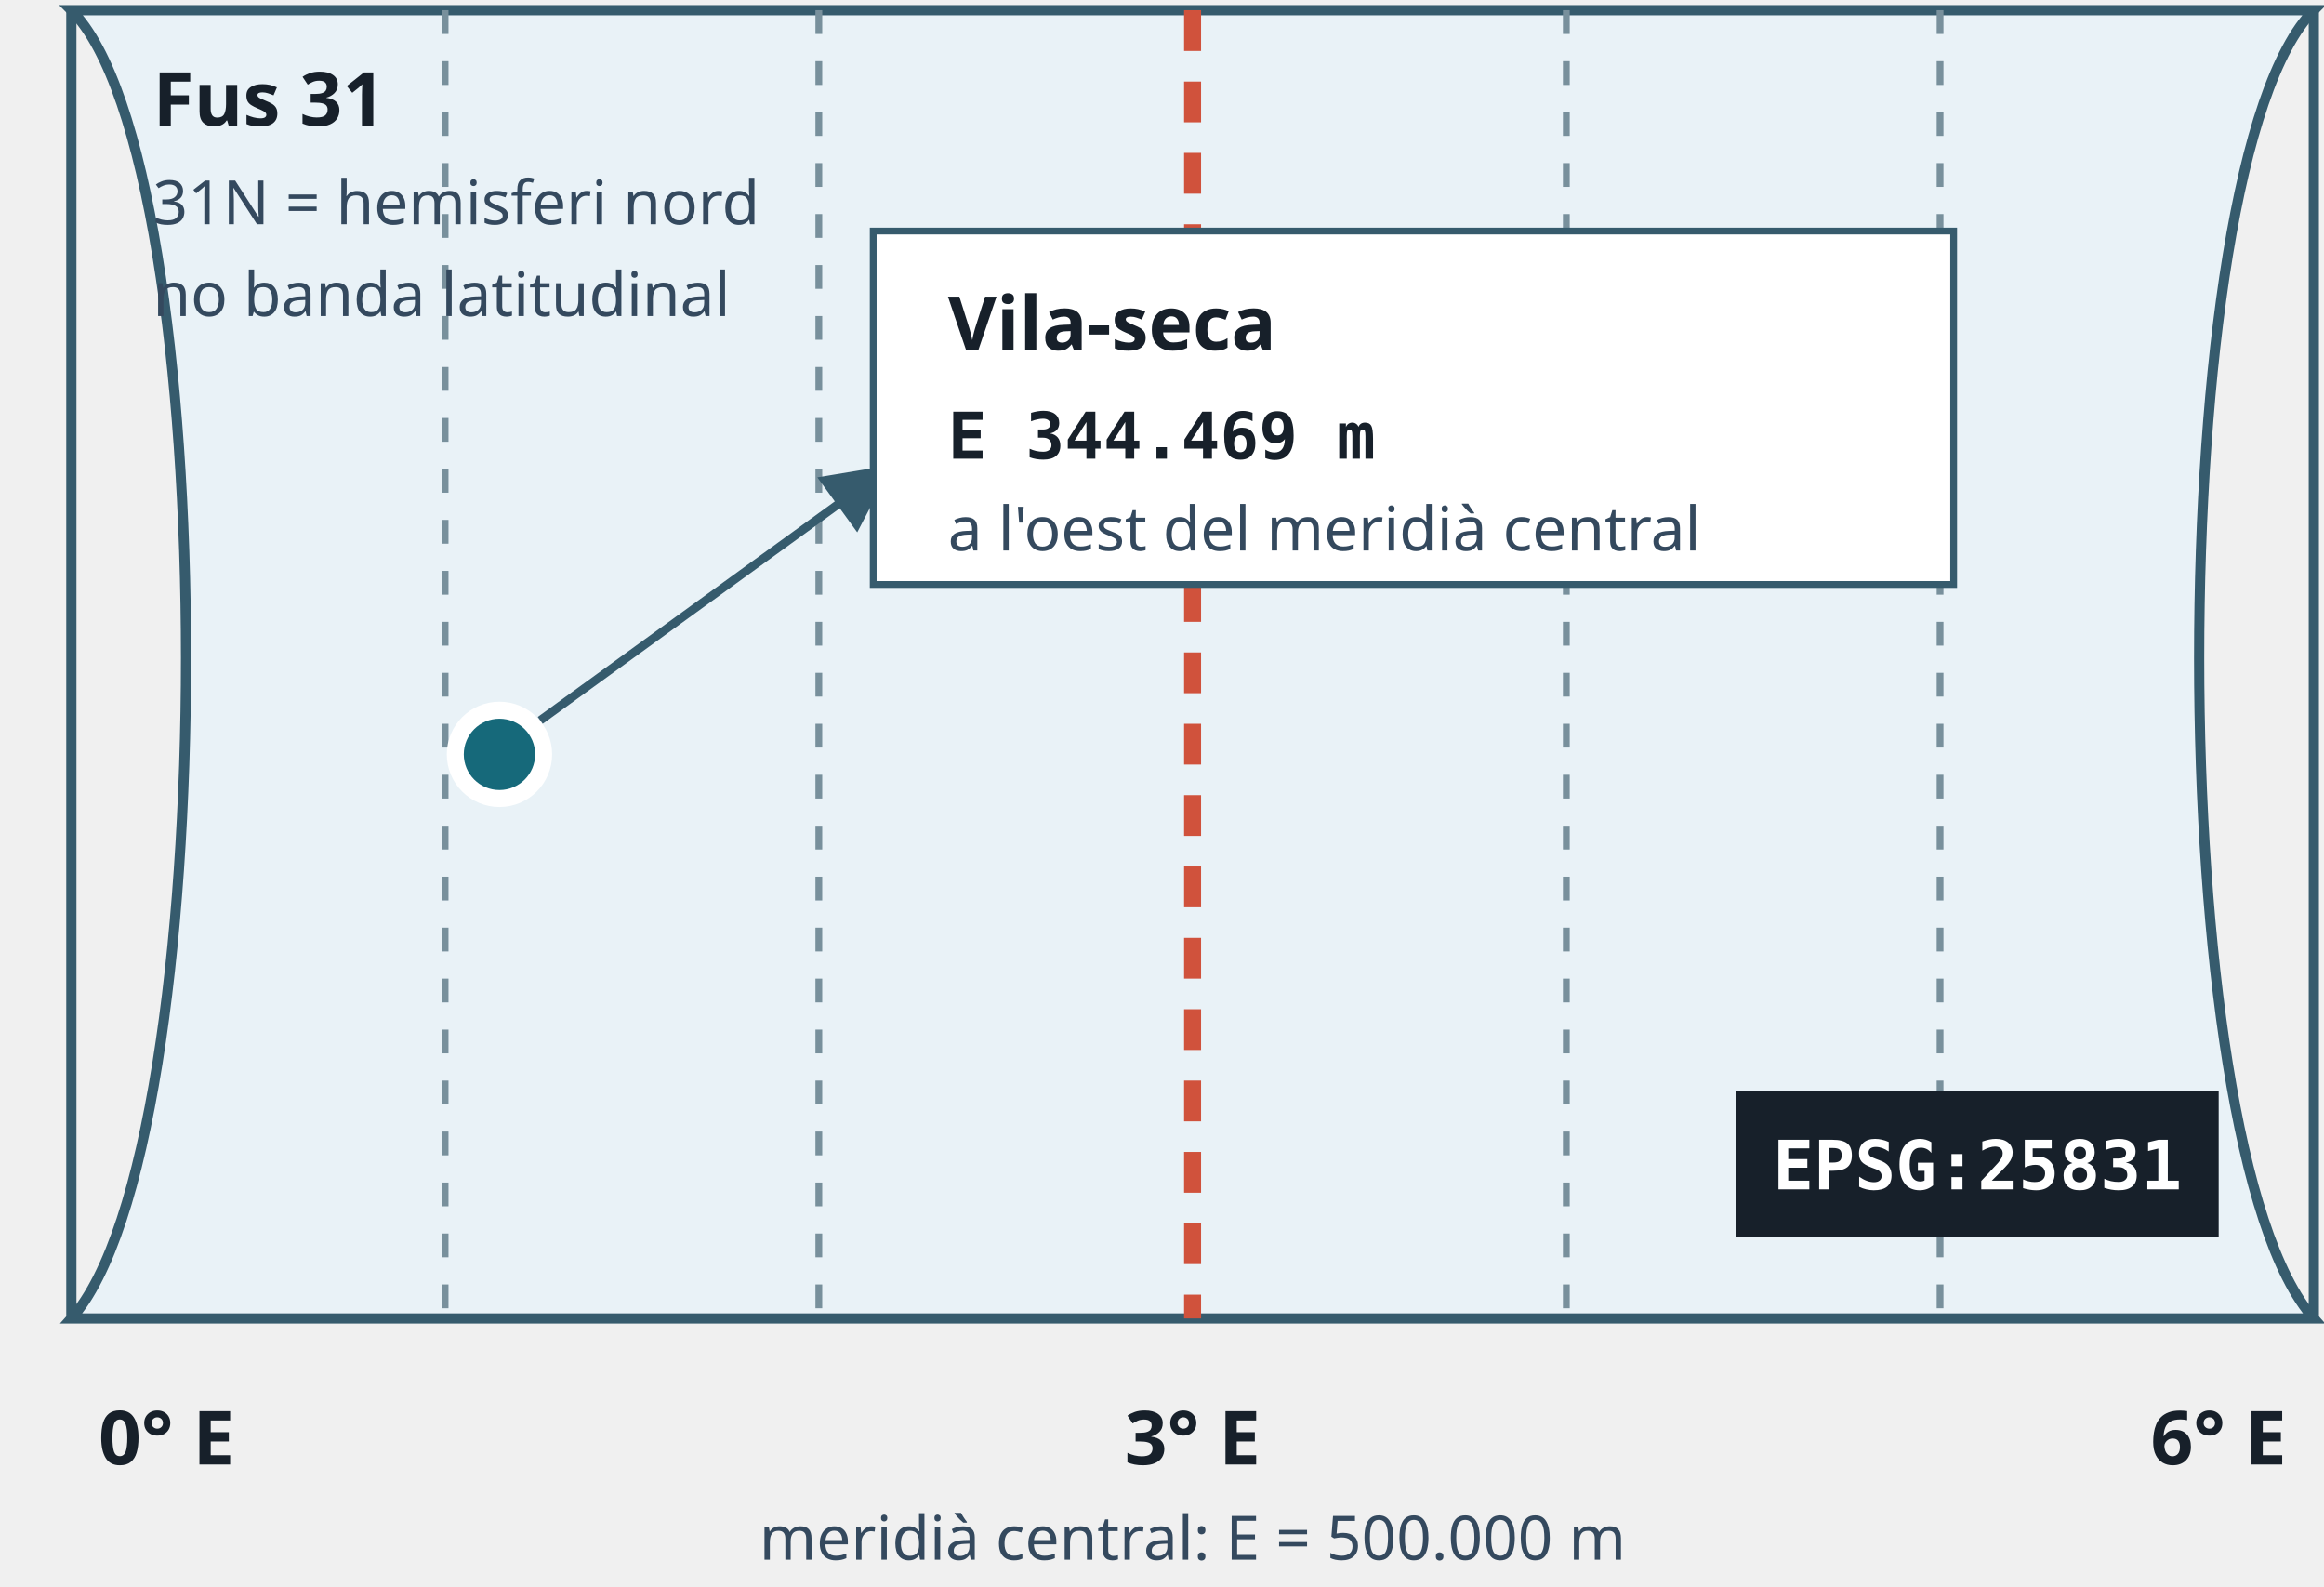
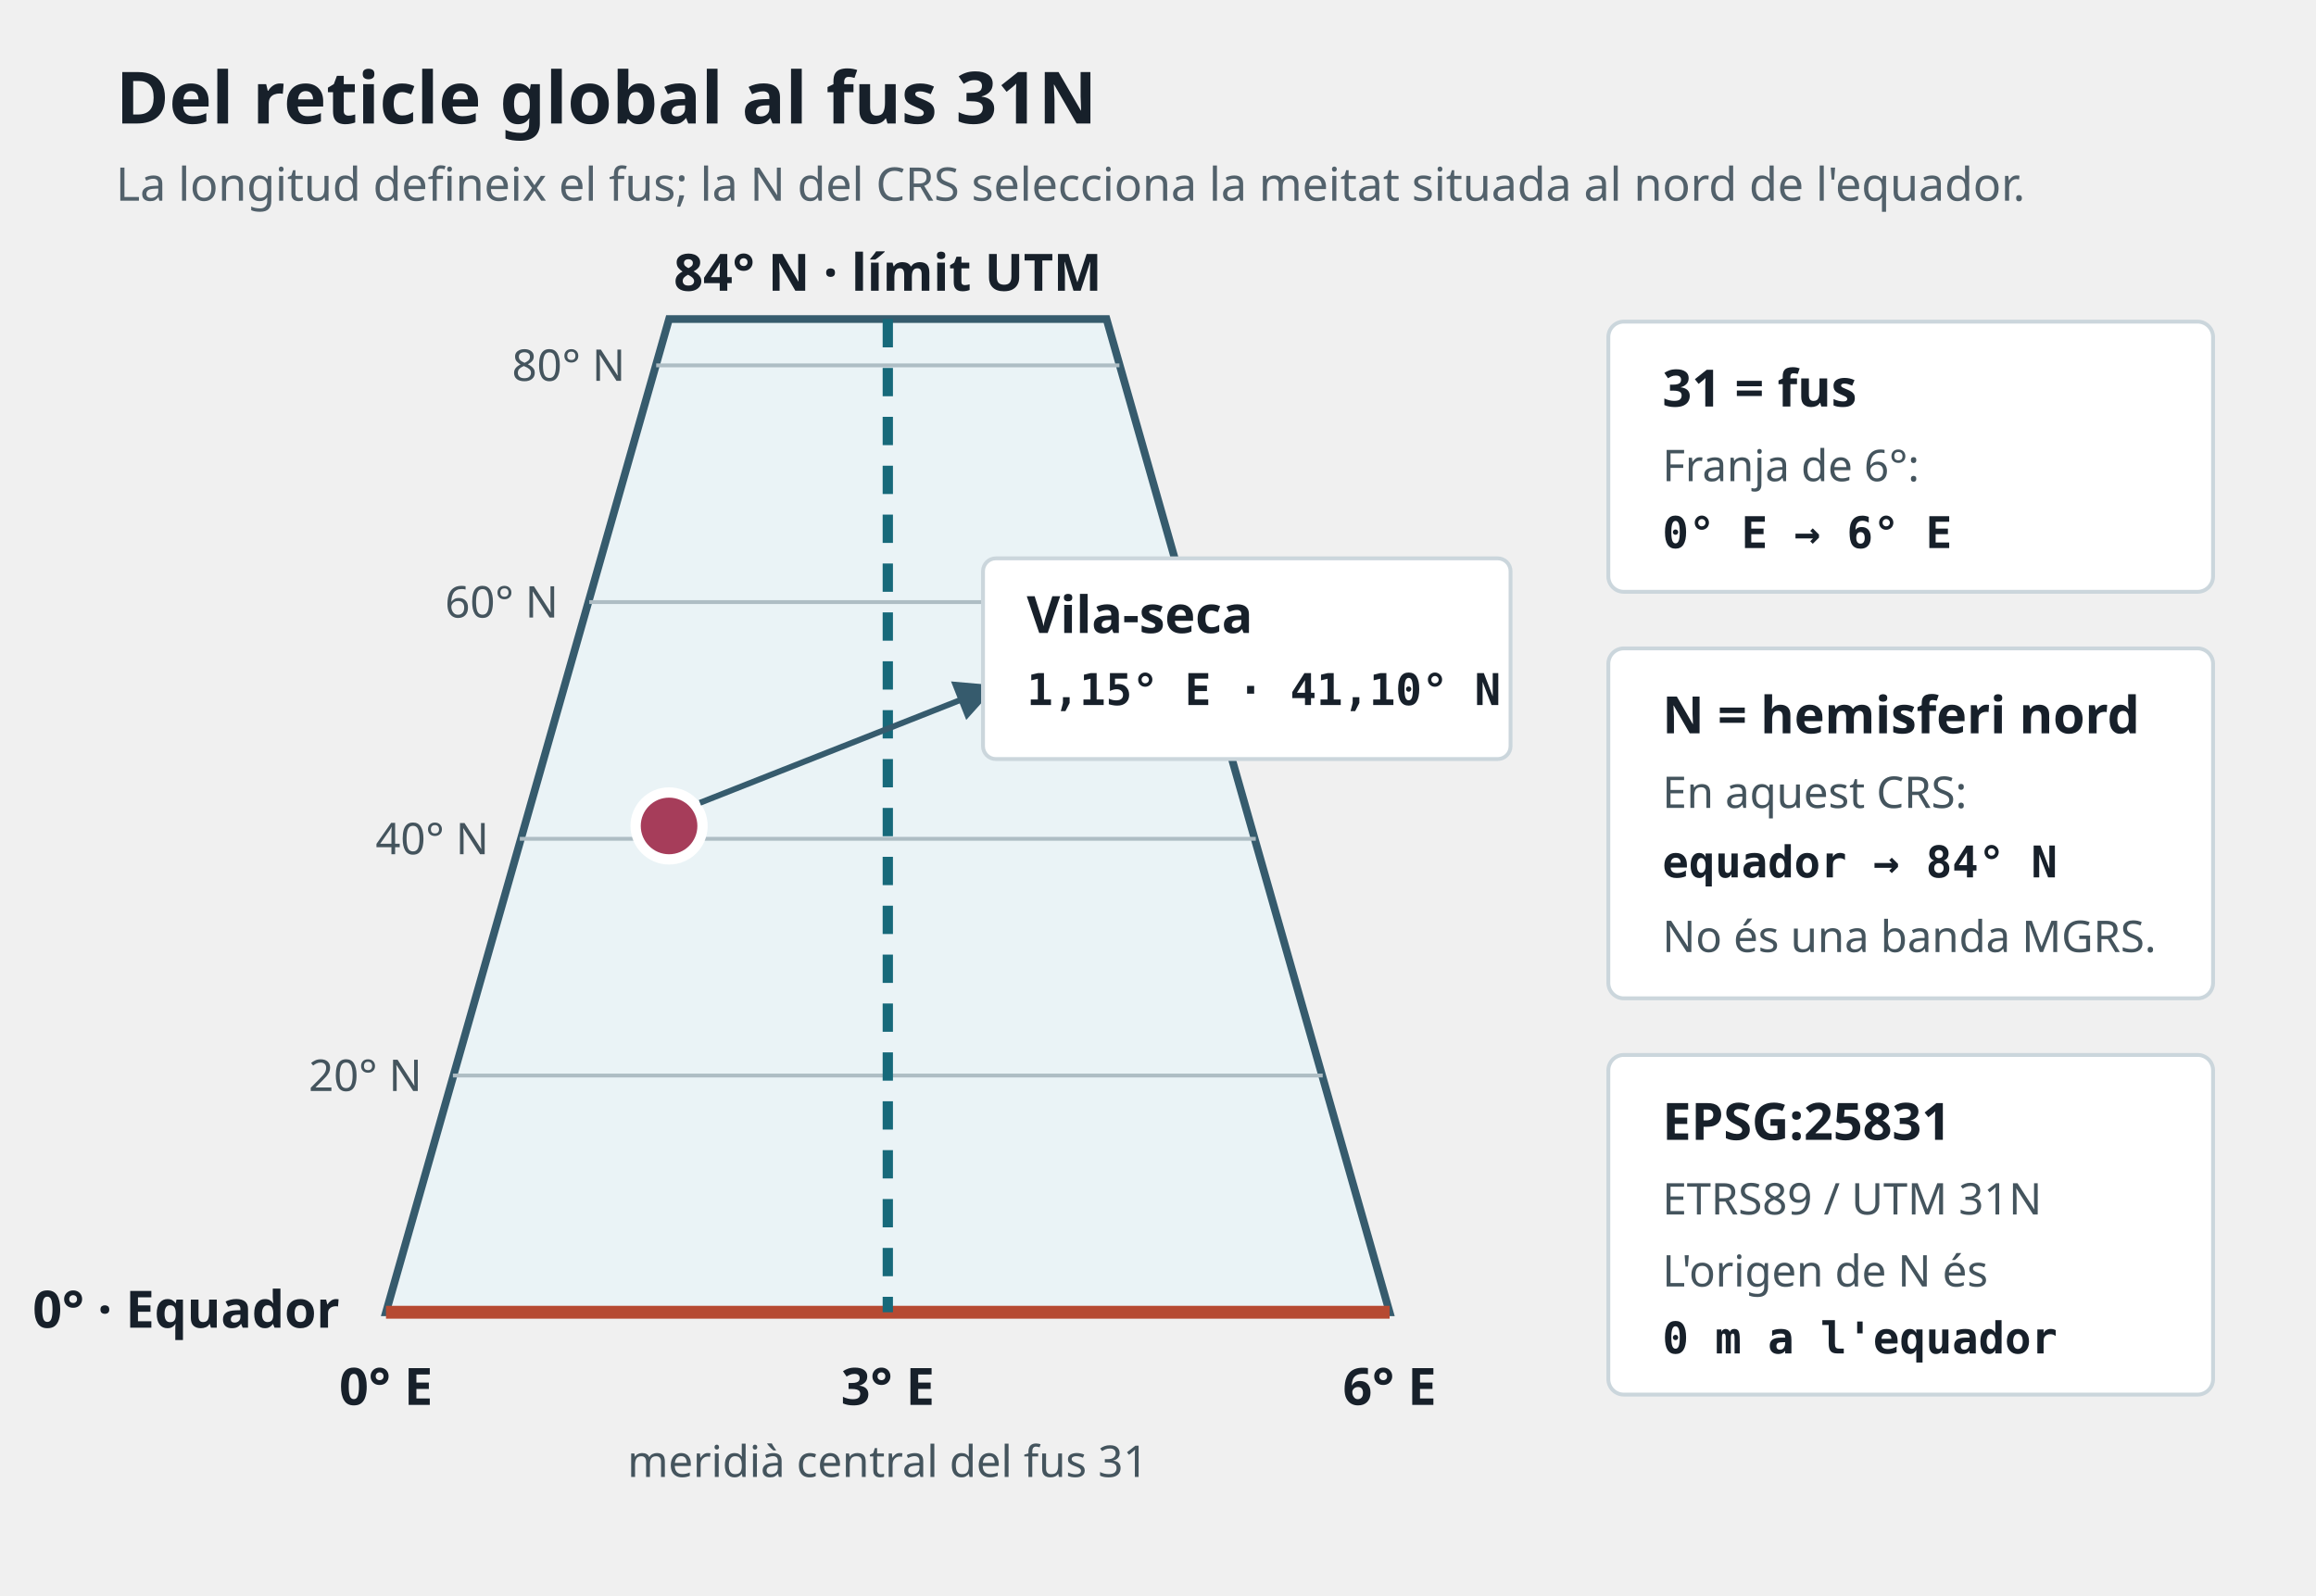
- <svg xmlns="http://www.w3.org/2000/svg" width="684" height="467" viewBox="109 117 684 467" role="img" aria-labelledby="title desc">
+ <svg xmlns="http://www.w3.org/2000/svg" width="900" height="620" viewBox="0 0 900 620" role="img" aria-labelledby="title desc">
  <defs>
    <style>
-       .label { font: 600 22px system-ui, sans-serif; fill: #17202a; }
-       .small { font: 18px system-ui, sans-serif; fill: #34495e; }
-       .mono { font: 600 19px ui-monospace, monospace; fill: #17202a; }
-       .zone { fill: #e9f2f7; stroke: #365b6d; stroke-width: 3; }
-       .central { stroke: #d0523c; stroke-width: 5; stroke-dasharray: 12 9; }
-       .boundary { stroke: #365b6d; stroke-width: 3; }
-       .guide { stroke: #78909c; stroke-width: 2; stroke-dasharray: 7 8; }
+       .title { font: 700 28px system-ui, sans-serif; fill: #17202a; }
+       .subtitle { font: 18px system-ui, sans-serif; fill: #52616b; }
+       .label { font: 700 20px system-ui, sans-serif; fill: #17202a; }
+       .small { font: 17px system-ui, sans-serif; fill: #44545d; }
+       .mono { font: 700 17px ui-monospace, monospace; fill: #17202a; }
+       .zone { fill: #eaf3f6; stroke: #365b6d; stroke-width: 3; }
+       .parallel { stroke: #aebdc4; stroke-width: 1.5; }
+       .equator { stroke: #b64a32; stroke-width: 5; }
+       .central { stroke: #17697a; stroke-width: 4; stroke-dasharray: 11 8; }
+       .panel { fill: #fff; stroke: #cbd6dc; stroke-width: 1.5; }
    </style>
-     <marker id="arrow" viewBox="0 0 10 10" refX="9" refY="5" markerWidth="8" markerHeight="8" orient="auto-start-reverse">
-       <path d="M 0 0 L 10 5 L 0 10 z" fill="#365b6d" />
+     <marker id="arrow" viewBox="0 0 10 10" refX="9" refY="5" markerWidth="7" markerHeight="7" orient="auto">
+       <path d="M0,0 L10,5 L0,10 z" fill="#365b6d" />
    </marker>
  </defs>
-   <path d="M 130 120 C 175 165, 175 455, 130 505 L 790 505 C 745 455, 745 165, 790 120 Z" class="zone" />
-   <line x1="130" y1="120" x2="130" y2="505" class="boundary" />
-   <line x1="790" y1="120" x2="790" y2="505" class="boundary" />
-   <line x1="460" y1="120" x2="460" y2="505" class="central" />
-   <line x1="240" y1="120" x2="240" y2="505" class="guide" />
-   <line x1="350" y1="120" x2="350" y2="505" class="guide" />
-   <line x1="570" y1="120" x2="570" y2="505" class="guide" />
-   <line x1="680" y1="120" x2="680" y2="505" class="guide" />
-   <text x="138" y="548" text-anchor="start" class="label">0° E</text>
-   <text x="460" y="548" text-anchor="middle" class="label">3° E</text>
-   <text x="782" y="548" text-anchor="end" class="label">6° E</text>
-   <text x="460" y="576" text-anchor="middle" class="small">meridià central: E = 500.000 m</text>
-   <circle cx="256" cy="339" r="13" fill="#16697a" stroke="#fff" stroke-width="5" />
-   <line x1="268" y1="329" x2="370" y2="255" stroke="#365b6d" stroke-width="2.5" marker-end="url(#arrow)" />
-   <rect x="366" y="185" width="318" height="104" fill="#fff" stroke="#365b6d" stroke-width="2" />
-   <text x="388" y="220" class="label">Vila-seca</text>
-   <text x="388" y="252" class="mono">E 344.469 m</text>
-   <text x="388" y="279" class="small">a l'oest del meridià central</text>
-   <text x="154" y="154" class="label">Fus 31</text>
-   <text x="154" y="183" class="small">31N = hemisferi nord</text>
-   <text x="154" y="210" class="small">no banda latitudinal</text>
-   <rect x="620" y="438" width="142" height="43" fill="#17202a" />
-   <text x="691" y="467" text-anchor="middle" font-family="ui-monospace, monospace" font-size="20" font-weight="700" fill="#fff">EPSG:25831</text>
+   <text x="45" y="48" class="title">Del reticle global al fus 31N</text>
+   <text x="45" y="78" class="subtitle">La longitud defineix el fus; la N del CRS selecciona la meitat situada al nord de l'equador.</text>
+   <path d="M150 510 L260 124 L430 124 L540 510 Z" class="zone" />
+   <line x1="150" y1="510" x2="540" y2="510" class="equator" />
+   <line x1="176" y1="418" x2="514" y2="418" class="parallel" />
+   <line x1="202" y1="326" x2="488" y2="326" class="parallel" />
+   <line x1="229" y1="234" x2="461" y2="234" class="parallel" />
+   <line x1="255" y1="142" x2="435" y2="142" class="parallel" />
+   <line x1="345" y1="124" x2="345" y2="510" class="central" />
+   <text x="132" y="516" text-anchor="end" class="label">0° · Equador</text>
+   <text x="164" y="424" text-anchor="end" class="small">20° N</text>
+   <text x="190" y="332" text-anchor="end" class="small">40° N</text>
+   <text x="217" y="240" text-anchor="end" class="small">60° N</text>
+   <text x="243" y="148" text-anchor="end" class="small">80° N</text>
+   <text x="345" y="113" text-anchor="middle" class="label">84° N · límit UTM</text>
+   <text x="150" y="546" text-anchor="middle" class="label">0° E</text>
+   <text x="345" y="546" text-anchor="middle" class="label">3° E</text>
+   <text x="540" y="546" text-anchor="middle" class="label">6° E</text>
+   <text x="345" y="574" text-anchor="middle" class="small">meridià central del fus 31</text>
+   <circle cx="260" cy="321" r="13" fill="#a63d5a" stroke="#fff" stroke-width="4" />
+   <line x1="272" y1="312" x2="386" y2="267" stroke="#365b6d" stroke-width="2.3" marker-end="url(#arrow)" />
+   <rect x="382" y="217" width="205" height="78" rx="5" class="panel" />
+   <text x="399" y="246" class="label">Vila-seca</text>
+   <text x="399" y="274" class="mono">1,15° E · 41,10° N</text>
+   <rect x="625" y="125" width="235" height="105" rx="6" class="panel" />
+   <text x="646" y="158" class="label">31 = fus</text>
+   <text x="646" y="187" class="small">Franja de 6°:</text>
+   <text x="646" y="213" class="mono">0° E → 6° E</text>
+   <rect x="625" y="252" width="235" height="136" rx="6" class="panel" />
+   <text x="646" y="285" class="label">N = hemisferi nord</text>
+   <text x="646" y="314" class="small">En aquest CRS:</text>
+   <text x="646" y="341" class="mono">equador → 84° N</text>
+   <text x="646" y="370" class="small">No és una banda MGRS.</text>
+   <rect x="625" y="410" width="235" height="132" rx="6" class="panel" />
+   <text x="646" y="443" class="label">EPSG:25831</text>
+   <text x="646" y="472" class="small">ETRS89 / UTM 31N</text>
+   <text x="646" y="500" class="small">L'origen de N és</text>
+   <text x="646" y="526" class="mono">0 m a l'equador</text>
</svg>
